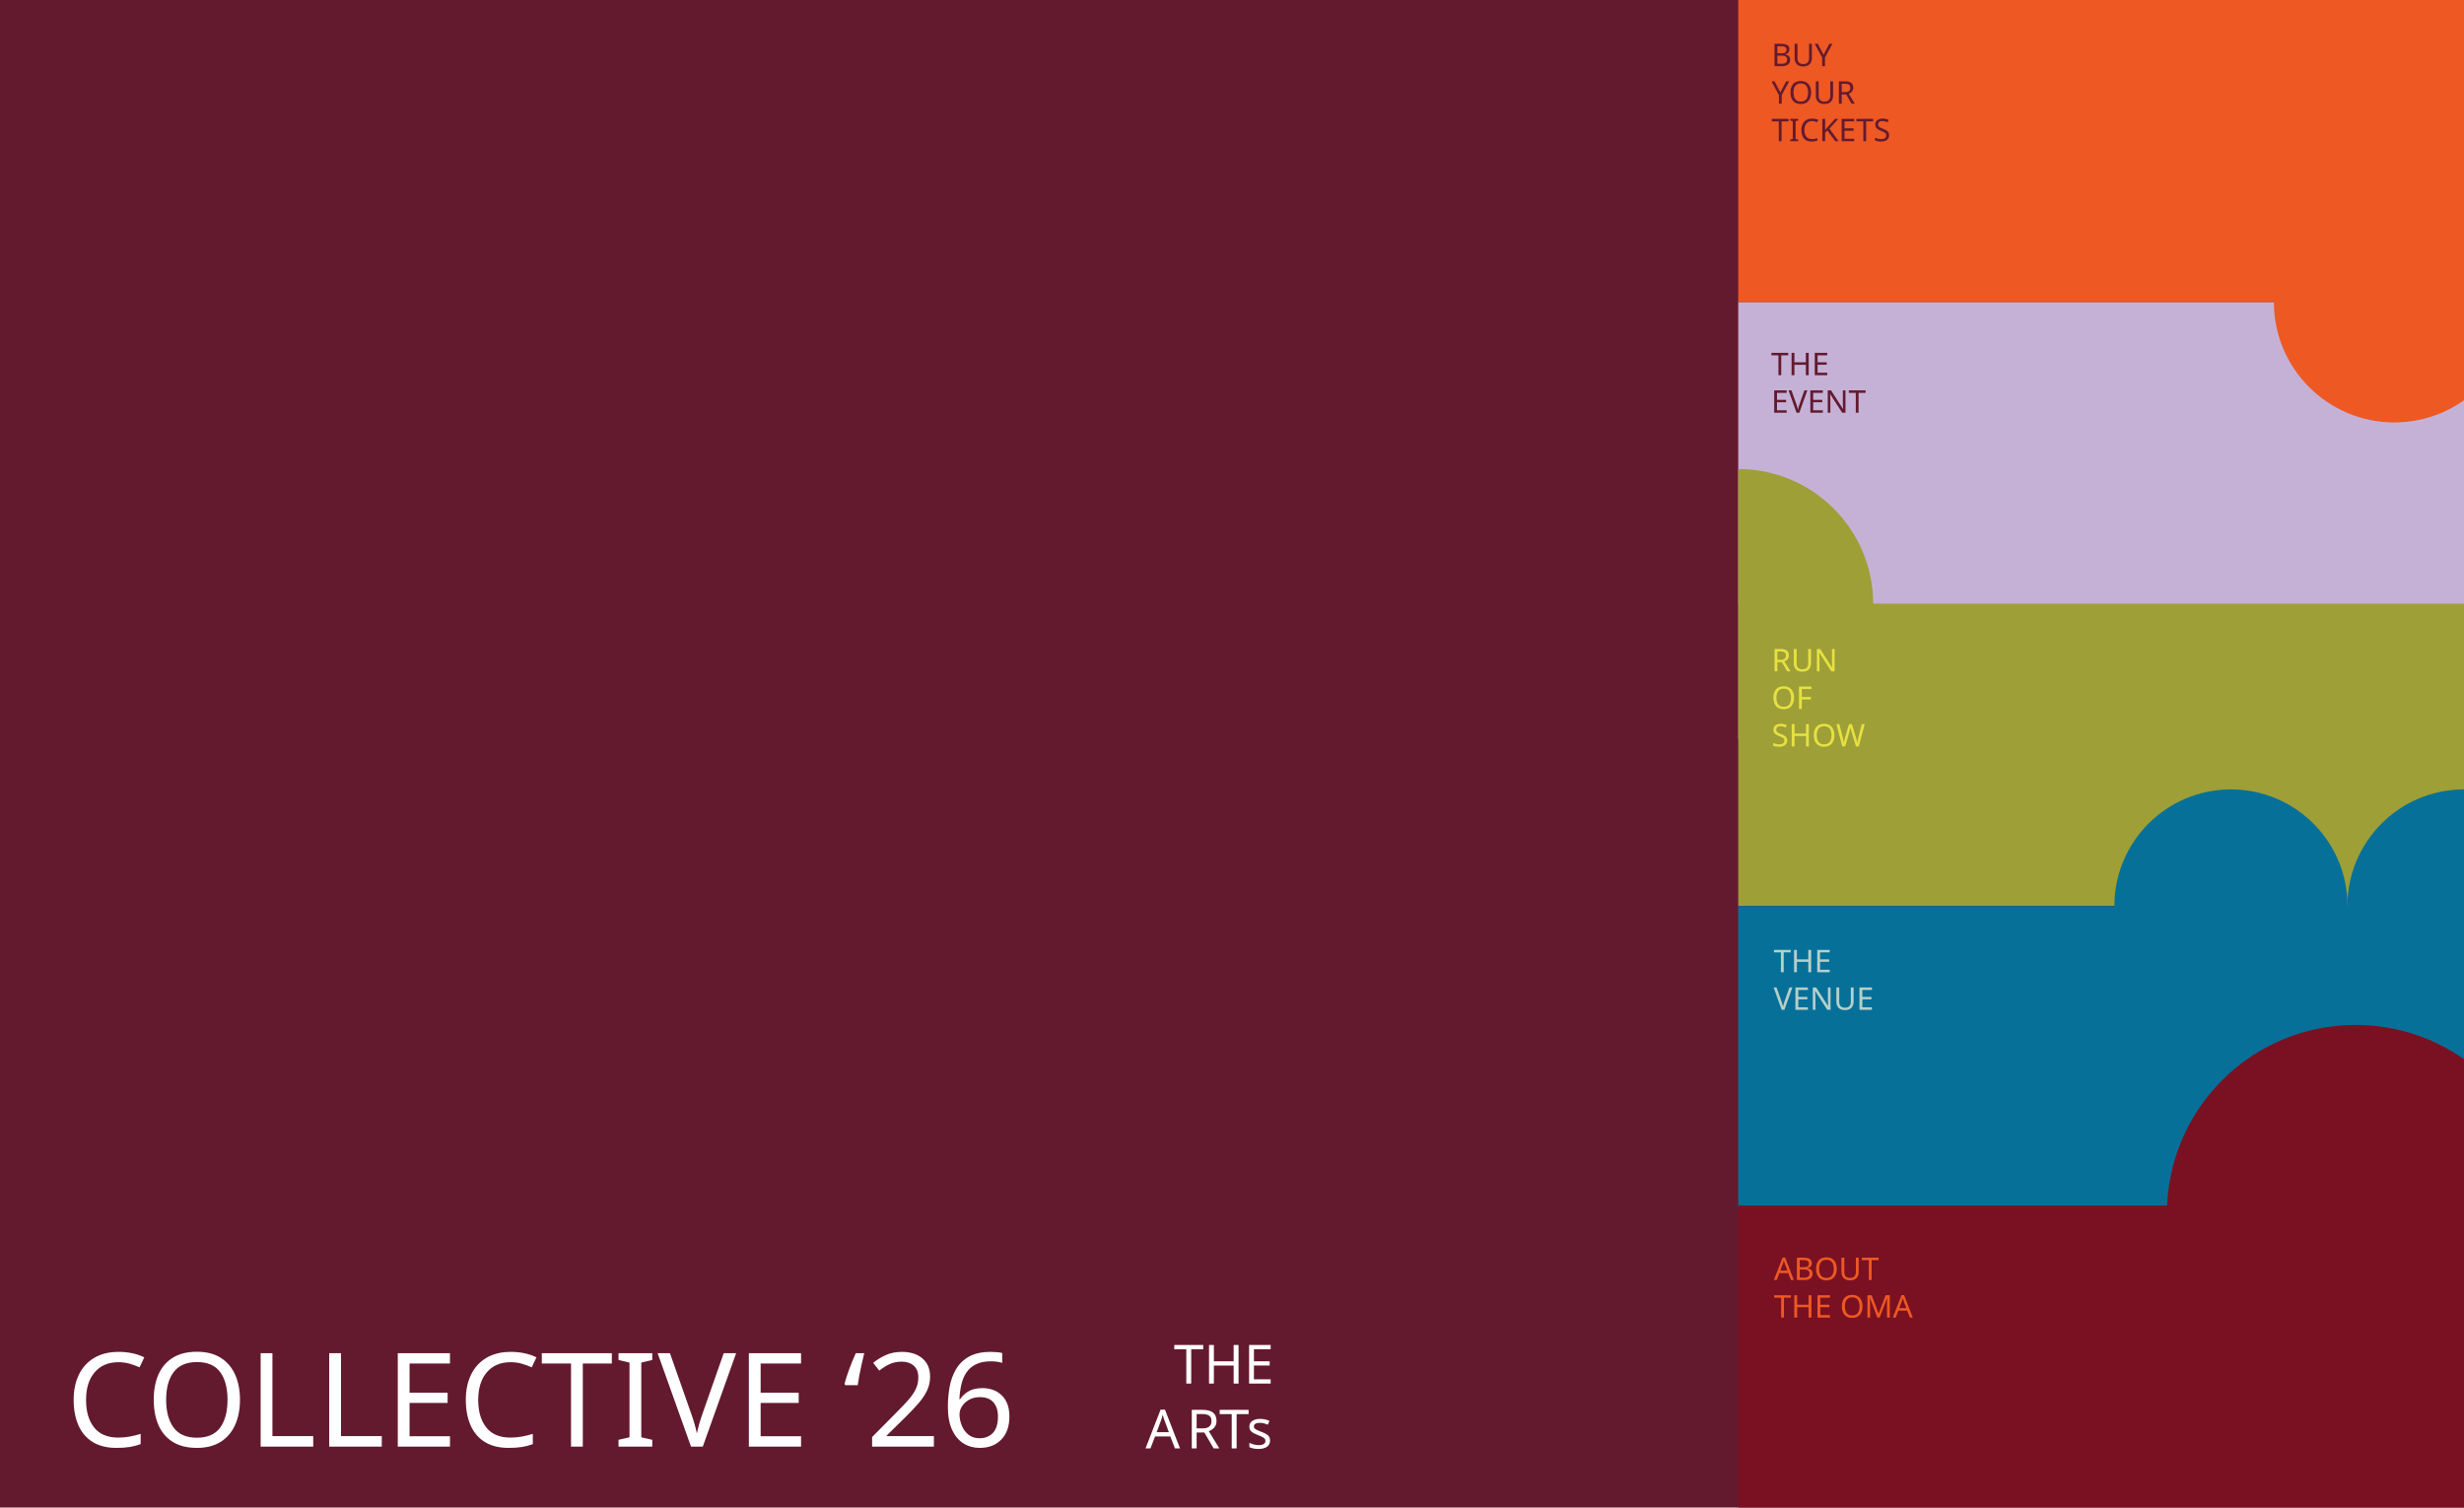
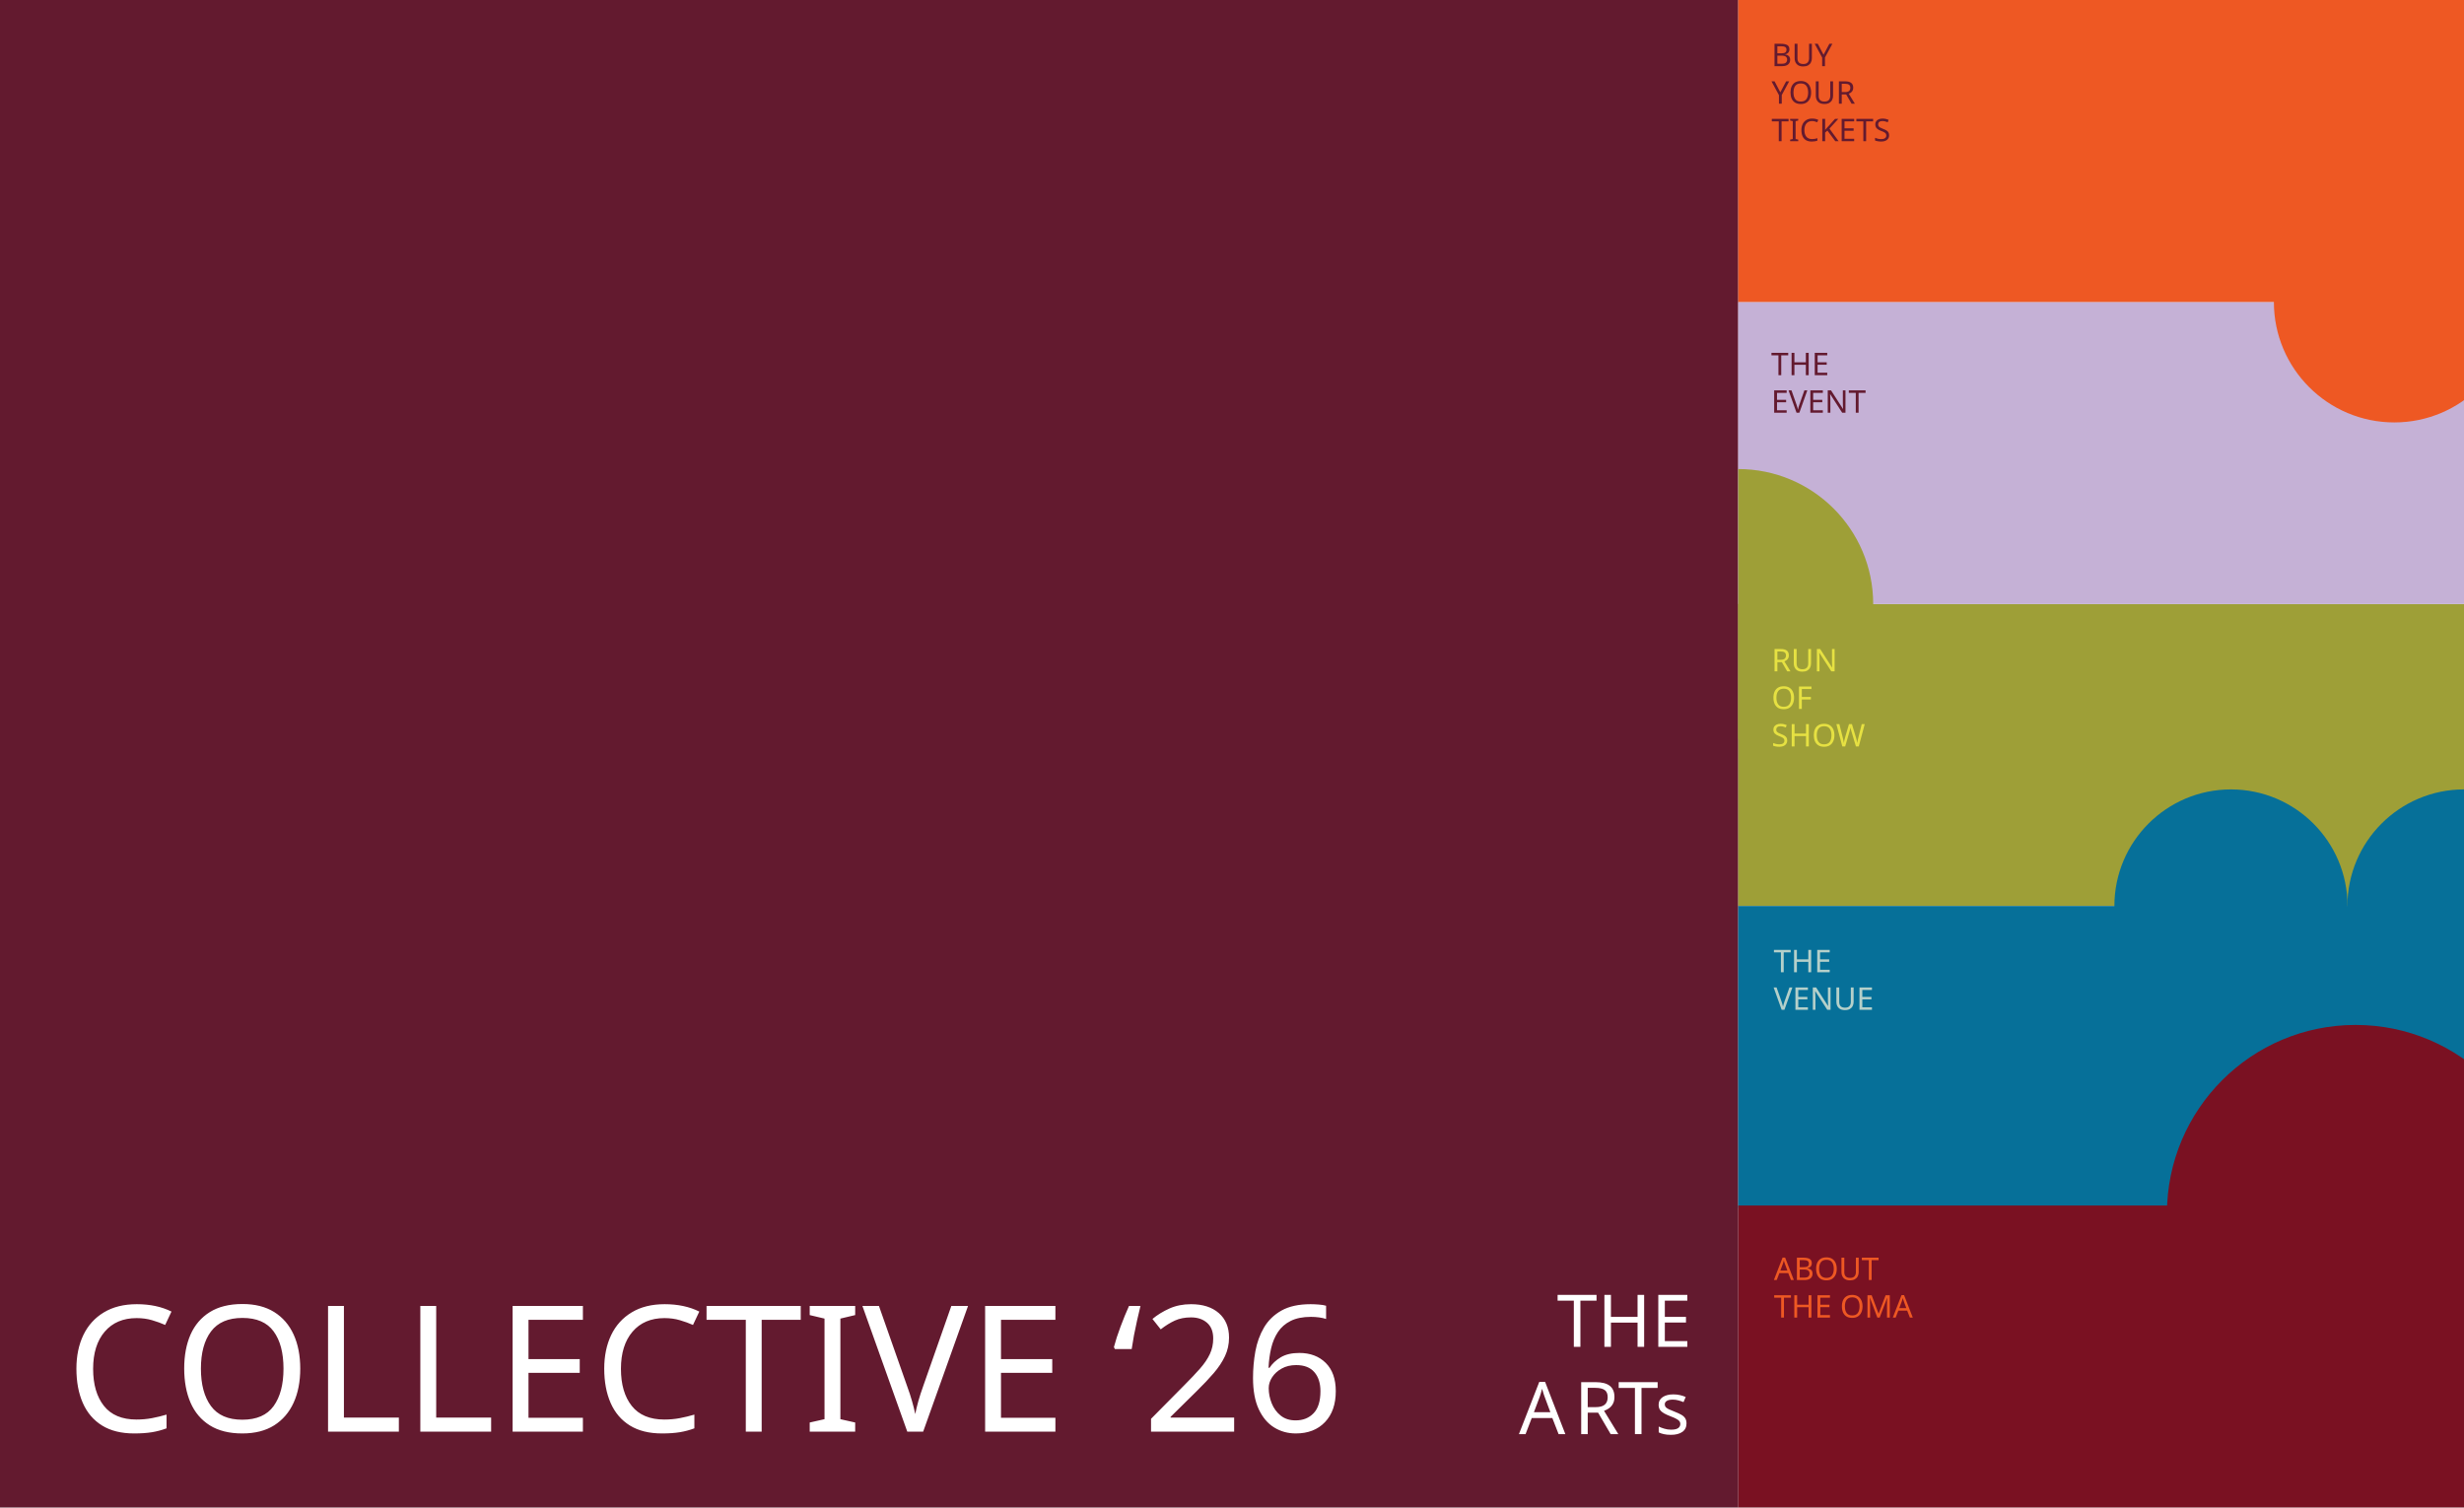
<svg xmlns="http://www.w3.org/2000/svg" id="Layer_1" version="1.1" viewBox="0 0 866.18 529.93">
  <defs>
    <style>
      .st0 {
        fill: none;
      }

      .st1, .st2 {
        fill: #ee5823;
      }

      .st3 {
        fill: #7a1122;
      }

      .st4 {
        fill: #e6e142;
      }

-       .st4, .st5, .st2, .st6, .st7, .st8 {
+       .st4, .st5, .st6, .st2, .st7, .st8 {
        font-family: DazzleUnicase-Medium, 'Dazzle Unicase';
        font-weight: 500;
      }

-       .st4, .st5, .st2, .st7 {
+       .st4, .st6, .st2, .st7 {
        font-size: 11px;
      }

      .st9 {
        fill: #9e9f37;
      }

      .st5 {
-         fill: #b5d0ca;
+         font-size: 25.57px;
+       }
+ 
+       .st5, .st8 {
+         fill: #fff;
      }

      .st6 {
-         font-size: 19px;
-       }
- 
-       .st6, .st8 {
-         fill: #fff;
+         fill: #b5d0ca;
      }

      .st10, .st7 {
        fill: #631a2f;
      }

      .st11 {
        fill: #067099;
      }

-       .st8 {
-         font-size: 46px;
-       }
- 
      .st12 {
        fill: #c5b1d6;
      }
+ 
+       .st8 {
+         font-size: 61.91px;
+       }
    </style>
  </defs>
-   <rect class="st10" y="0" width="866.18" height="529.93" />
+   <rect class="st10" y="0" width="611.05" height="529.93" />
  <g>
-     <polygon class="st0" points="446.28 509.21 375.38 509.21 360.02 509.21 360.02 460.26 446.28 460.26 446.28 509.21" />
-     <text class="st6" transform="translate(412.61 486.36)">
+     <polygon class="st0" points="592.61 504.2 497.21 504.2 476.54 504.2 476.54 438.32 592.61 438.32 592.61 504.2" />
+     <text class="st5" transform="translate(547.3 473.45)">
      <tspan x="0" y="0">THE</tspan>
    </text>
-     <text class="st6" transform="translate(402.69 509.16)">
+     <text class="st5" transform="translate(533.96 504.13)">
      <tspan x="0" y="0">A</tspan>
    </text>
-     <text class="st6" transform="translate(417.11 509.16)">
+     <text class="st5" transform="translate(553.36 504.13)">
      <tspan x="0" y="0">R</tspan>
    </text>
-     <text class="st6" transform="translate(428.57 509.16)">
+     <text class="st5" transform="translate(568.78 504.13)">
      <tspan x="0" y="0">T</tspan>
    </text>
-     <text class="st6" transform="translate(438.22 509.16)">
+     <text class="st5" transform="translate(581.77 504.13)">
      <tspan x="0" y="0">s</tspan>
    </text>
  </g>
-   <text class="st8" transform="translate(23.08 508.52)">
+   <text class="st8" transform="translate(23.08 503.27)">
    <tspan x="0" y="0">COLLECTIVE ‘26</tspan>
  </text>
  <rect class="st9" x="611.05" y="212.32" width="255.13" height="106.16" />
  <rect class="st11" x="611.05" y="318.48" width="255.13" height="106.16" />
  <circle class="st3" cx="828.07" cy="426.61" r="66.32" />
  <polyline class="st12" points="866.18 212.32 866.18 106.16 611.05 106.16 611.05 212.32" />
  <text class="st7" transform="translate(622.62 131.89)">
    <tspan x="0" y="0">THE </tspan>
    <tspan x="0" y="13.2">EVENT</tspan>
  </text>
  <path class="st1" d="M866.18,71.64V0h-255.13v106.16h188.3c0,23.38,18.95,42.33,42.33,42.33s42.33-18.95,42.33-42.33c0-14.25-7.05-26.84-17.84-34.52Z" />
  <text class="st7" transform="translate(622.74 23.25)">
    <tspan x="0" y="0">BUY</tspan>
    <tspan x="0" y="13.2">YOUR</tspan>
    <tspan x="0" y="26.4">TICKETS</tspan>
  </text>
-   <text class="st5" transform="translate(623.49 341.77)">
+   <text class="st6" transform="translate(623.49 341.77)">
    <tspan x="0" y="0">THE</tspan>
    <tspan x="0" y="13.2">VENUE</tspan>
  </text>
  <path class="st9" d="M611.05,164.88c26.2,0,47.44,21.24,47.44,47.44s-21.24,47.44-47.44,47.44" />
  <text class="st4" transform="translate(622.75 236)">
    <tspan x="0" y="0">RUN</tspan>
    <tspan x="0" y="13.2">OF</tspan>
    <tspan x="0" y="26.4">SHOW</tspan>
  </text>
  <circle class="st11" cx="866.18" cy="318.48" r="40.98" />
  <circle class="st11" cx="784.26" cy="318.48" r="40.98" />
  <rect class="st3" x="611.05" y="423.77" width="255.13" height="106.16" />
  <text class="st2" transform="translate(623.58 449.96)">
    <tspan x="0" y="0">ABOUT </tspan>
    <tspan x="0" y="13.2">THE OMA</tspan>
  </text>
</svg>
